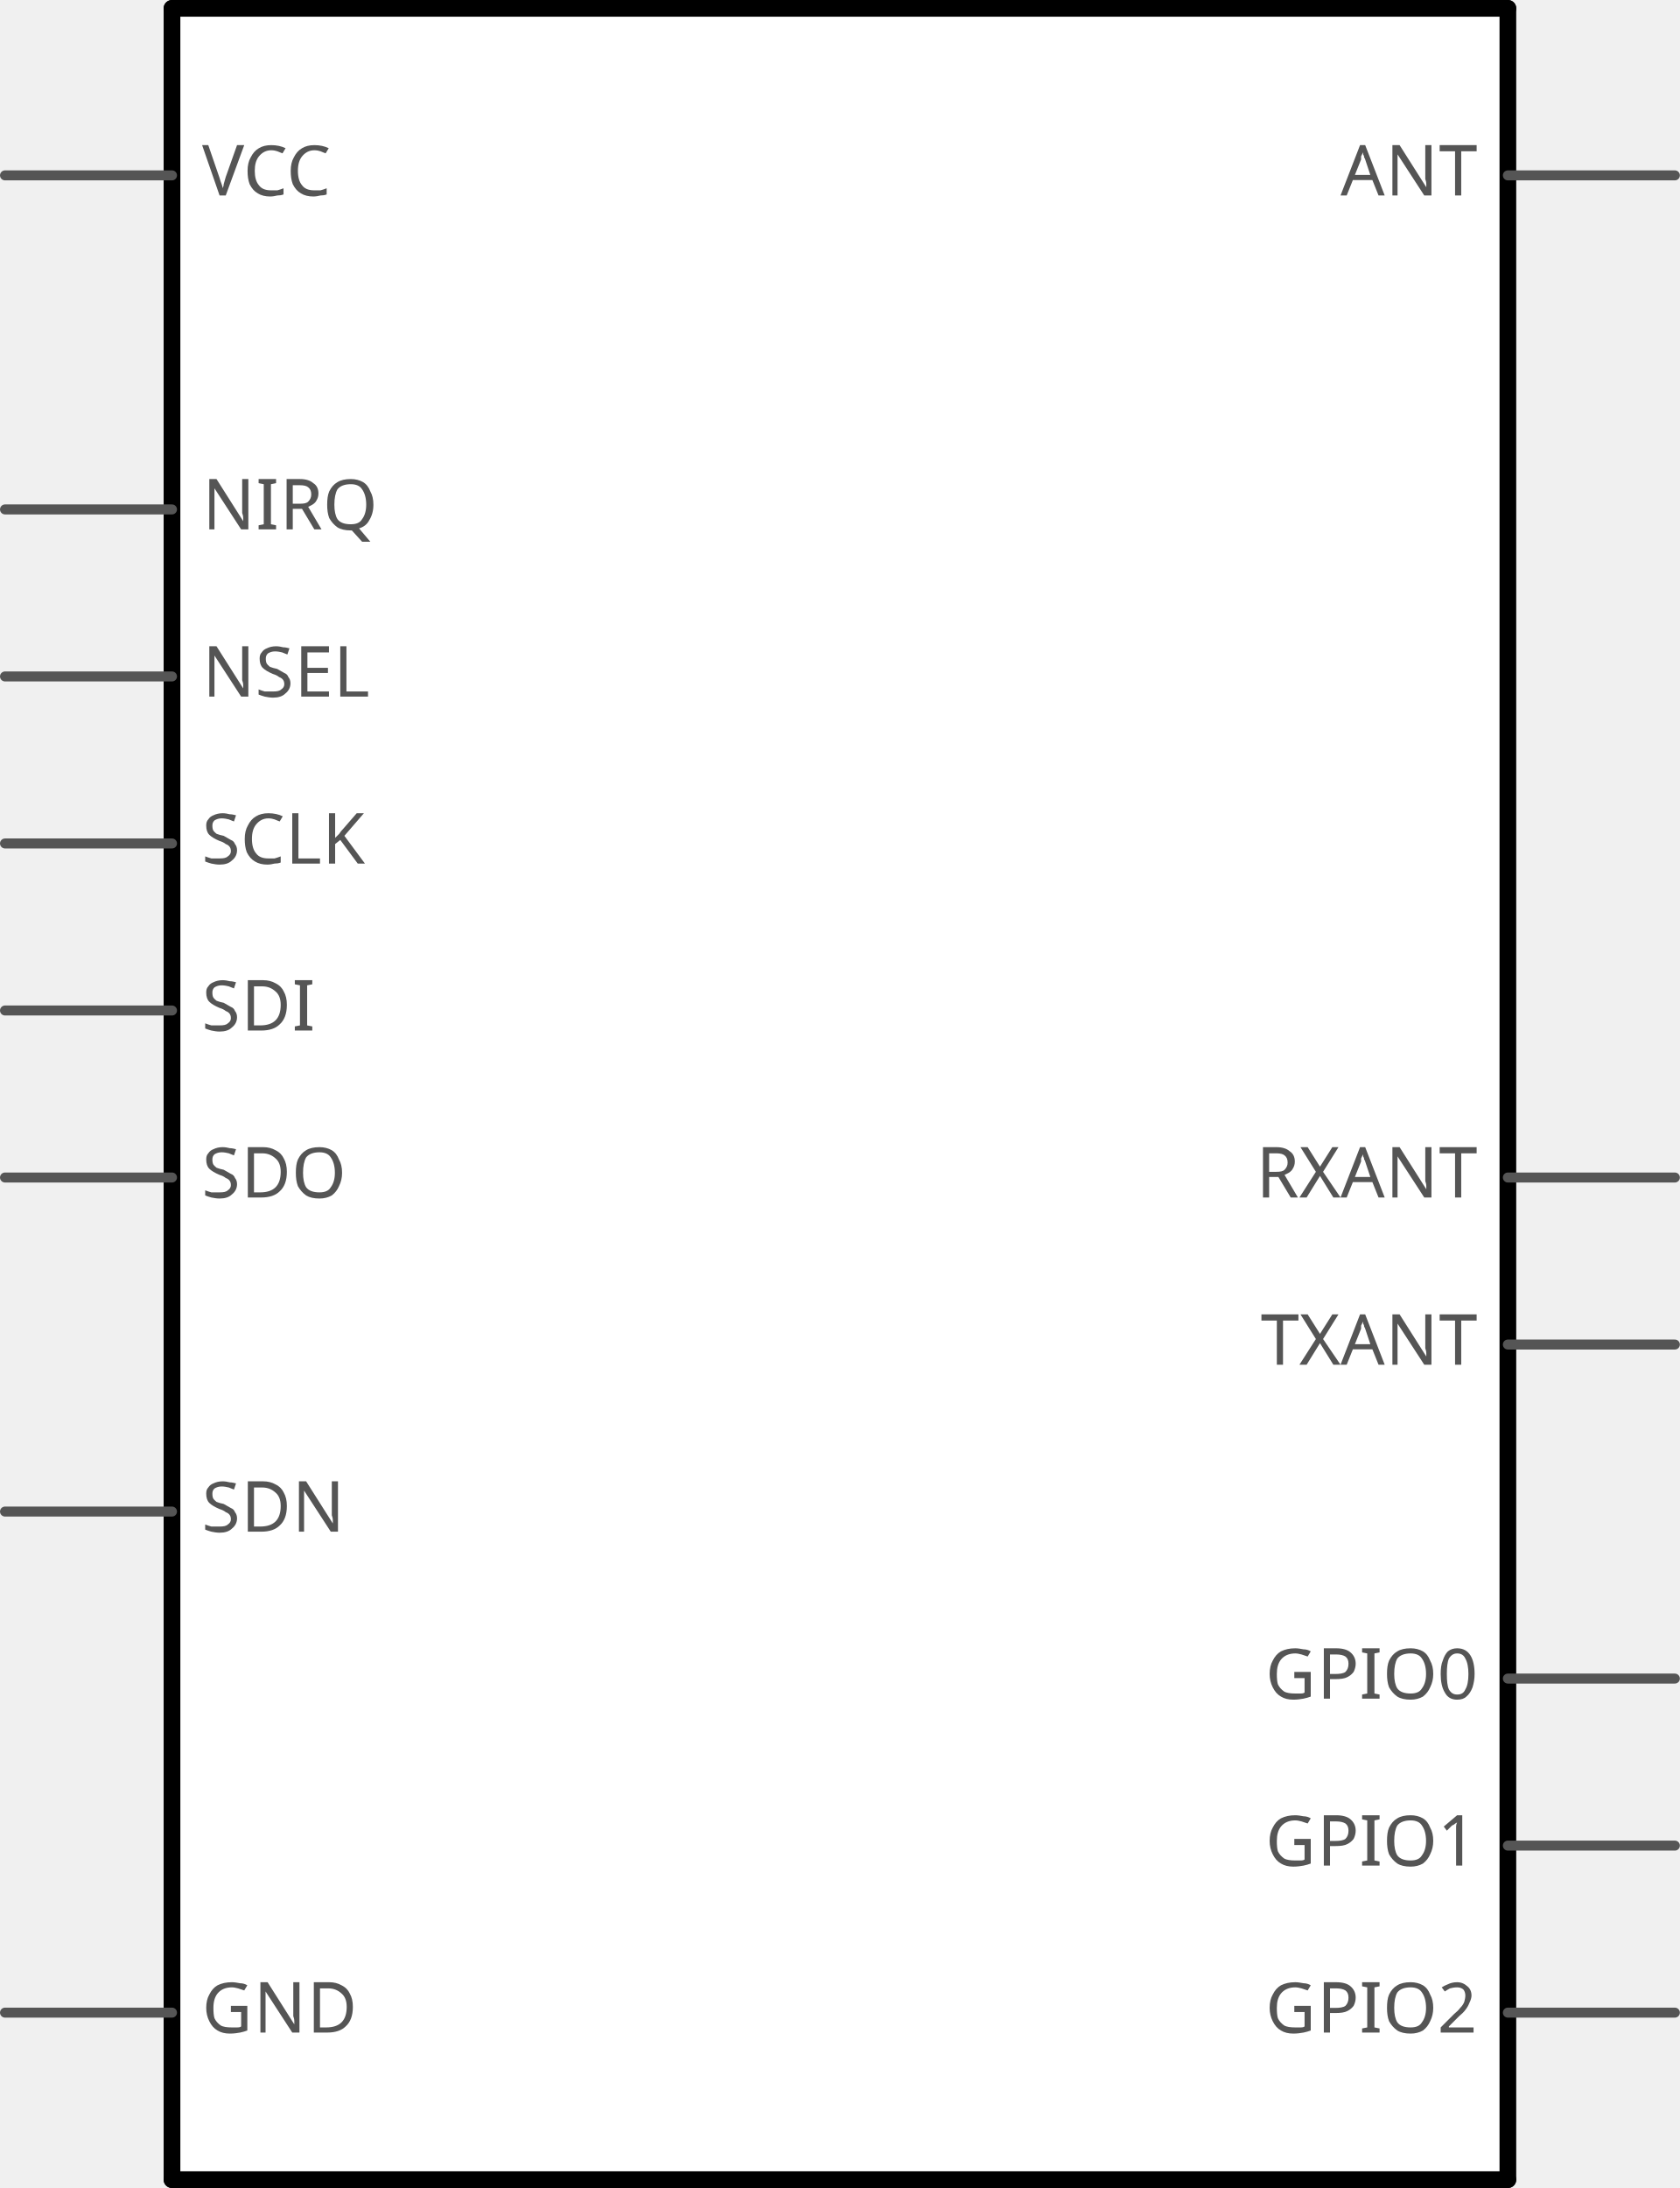
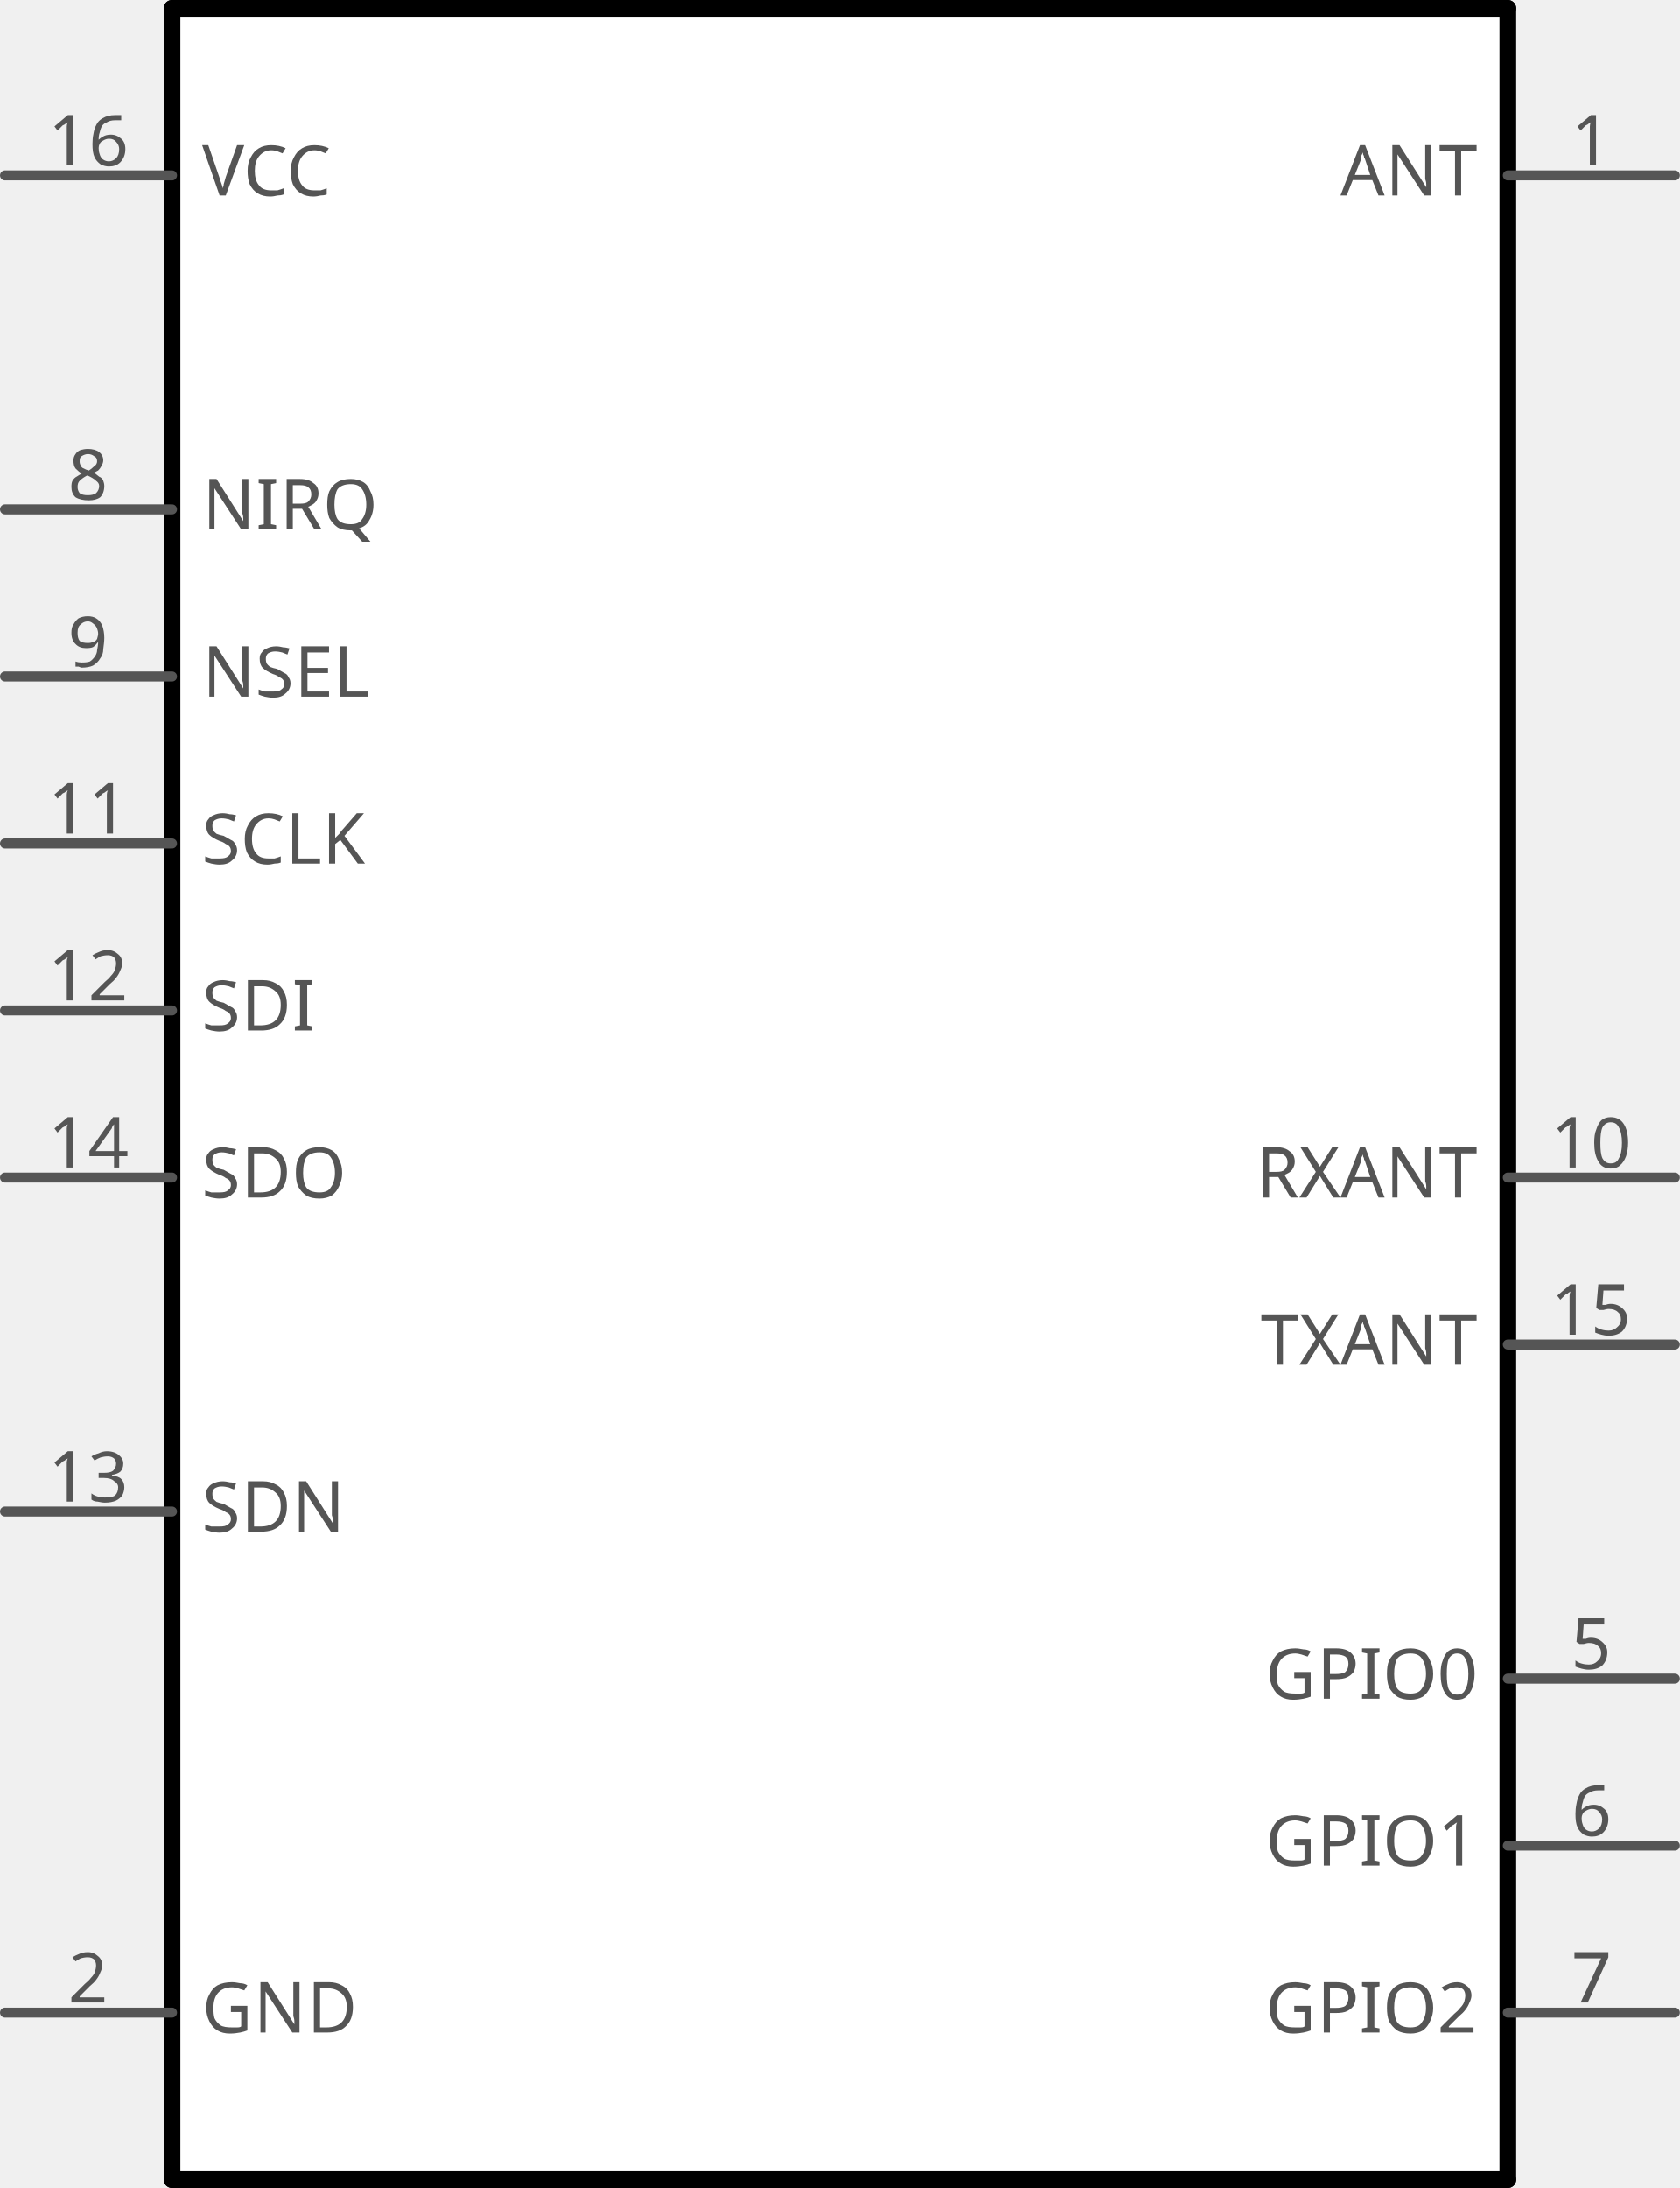
<svg xmlns="http://www.w3.org/2000/svg" version="1.2" baseProfile="tiny" x="0in" y="0in" width="1.006in" height="1.31in" viewBox="0 0 25.552 33.274">
  <g id="schematic">
    <rect x="2.616" y="0.127" width="20.32" height="33.02" stroke="none" stroke-width="0" fill="#ffffff" />
    <text class="text" id="label" font-family="OCRA" stroke="none" stroke-width="0" fill="#555555" font-size="2.896" x="12.776" y="16.637" text-anchor="middle" />
    <line class="other" x1="2.616" y1="0.127" x2="2.616" y2="33.147" stroke="#000000" stroke-width="0.254" stroke-linecap="round" />
    <line class="other" x1="2.616" y1="33.147" x2="22.936" y2="33.147" stroke="#000000" stroke-width="0.254" stroke-linecap="round" />
    <line class="other" x1="22.936" y1="33.147" x2="22.936" y2="0.127" stroke="#000000" stroke-width="0.254" stroke-linecap="round" />
    <line class="other" x1="22.936" y1="0.127" x2="2.616" y2="0.127" stroke="#000000" stroke-width="0.254" stroke-linecap="round" />
    <line class="pin" id="connector0pin" connectorname="ANT" x1="25.476" y1="2.667" x2="22.936" y2="2.667" stroke="#555555" stroke-width="0.152" stroke-linecap="round" />
    <rect class="terminal" id="connector0terminal" x="25.476" y="2.667" width="0" height="0" stroke="none" stroke-width="0" fill="none" />
+     <text class="text" font-family="OCRA" stroke="none" stroke-width="0" fill="#555555" font-size="1.067" x="24.206" y="2.515" text-anchor="middle">1</text>
    <text class="text" font-family="OCRA" stroke="none" stroke-width="0" fill="#555555" font-size="1.067" x="22.479" y="2.972" text-anchor="end">ANT</text>
    <line class="pin" id="connector1pin" connectorname="GND" x1="0.076" y1="30.607" x2="2.616" y2="30.607" stroke="#555555" stroke-width="0.152" stroke-linecap="round" />
    <rect class="terminal" id="connector1terminal" x="0.076" y="30.607" width="0" height="0" stroke="none" stroke-width="0" fill="none" />
+     <text class="text" font-family="OCRA" stroke="none" stroke-width="0" fill="#555555" font-size="1.067" x="1.346" y="30.455" text-anchor="middle">2</text>
    <text class="text" font-family="OCRA" stroke="none" stroke-width="0" fill="#555555" font-size="1.067" x="3.073" y="30.912" text-anchor="start">GND</text>
    <line class="pin" id="connector2pin" connectorname="GND" x1="0.076" y1="30.607" x2="2.616" y2="30.607" stroke="#555555" stroke-width="0" stroke-linecap="round" />
    <rect class="terminal" id="connector2terminal" x="0.076" y="30.607" width="0" height="0" stroke="none" stroke-width="0" fill="none" />
    <line class="pin" id="connector3pin" connectorname="GND" x1="0.076" y1="30.607" x2="2.616" y2="30.607" stroke="#555555" stroke-width="0" stroke-linecap="round" />
    <rect class="terminal" id="connector3terminal" x="0.076" y="30.607" width="0" height="0" stroke="none" stroke-width="0" fill="none" />
    <line class="pin" id="connector4pin" connectorname="GPIO0" x1="25.476" y1="25.527" x2="22.936" y2="25.527" stroke="#555555" stroke-width="0.152" stroke-linecap="round" />
    <rect class="terminal" id="connector4terminal" x="25.476" y="25.527" width="0" height="0" stroke="none" stroke-width="0" fill="none" />
+     <text class="text" font-family="OCRA" stroke="none" stroke-width="0" fill="#555555" font-size="1.067" x="24.206" y="25.375" text-anchor="middle">5</text>
    <text class="text" font-family="OCRA" stroke="none" stroke-width="0" fill="#555555" font-size="1.067" x="22.479" y="25.832" text-anchor="end">GPIO0</text>
    <line class="pin" id="connector5pin" connectorname="GPIO1" x1="25.476" y1="28.067" x2="22.936" y2="28.067" stroke="#555555" stroke-width="0.152" stroke-linecap="round" />
    <rect class="terminal" id="connector5terminal" x="25.476" y="28.067" width="0" height="0" stroke="none" stroke-width="0" fill="none" />
+     <text class="text" font-family="OCRA" stroke="none" stroke-width="0" fill="#555555" font-size="1.067" x="24.206" y="27.915" text-anchor="middle">6</text>
    <text class="text" font-family="OCRA" stroke="none" stroke-width="0" fill="#555555" font-size="1.067" x="22.479" y="28.372" text-anchor="end">GPIO1</text>
    <line class="pin" id="connector6pin" connectorname="GPIO2" x1="25.476" y1="30.607" x2="22.936" y2="30.607" stroke="#555555" stroke-width="0.152" stroke-linecap="round" />
    <rect class="terminal" id="connector6terminal" x="25.476" y="30.607" width="0" height="0" stroke="none" stroke-width="0" fill="none" />
+     <text class="text" font-family="OCRA" stroke="none" stroke-width="0" fill="#555555" font-size="1.067" x="24.206" y="30.455" text-anchor="middle">7</text>
    <text class="text" font-family="OCRA" stroke="none" stroke-width="0" fill="#555555" font-size="1.067" x="22.479" y="30.912" text-anchor="end">GPIO2</text>
    <line class="pin" id="connector7pin" connectorname="NIRQ" x1="0.076" y1="7.747" x2="2.616" y2="7.747" stroke="#555555" stroke-width="0.152" stroke-linecap="round" />
    <rect class="terminal" id="connector7terminal" x="0.076" y="7.747" width="0" height="0" stroke="none" stroke-width="0" fill="none" />
+     <text class="text" font-family="OCRA" stroke="none" stroke-width="0" fill="#555555" font-size="1.067" x="1.346" y="7.595" text-anchor="middle">8</text>
    <text class="text" font-family="OCRA" stroke="none" stroke-width="0" fill="#555555" font-size="1.067" x="3.073" y="8.052" text-anchor="start">NIRQ</text>
    <line class="pin" id="connector8pin" connectorname="NSEL" x1="0.076" y1="10.287" x2="2.616" y2="10.287" stroke="#555555" stroke-width="0.152" stroke-linecap="round" />
    <rect class="terminal" id="connector8terminal" x="0.076" y="10.287" width="0" height="0" stroke="none" stroke-width="0" fill="none" />
+     <text class="text" font-family="OCRA" stroke="none" stroke-width="0" fill="#555555" font-size="1.067" x="1.346" y="10.135" text-anchor="middle">9</text>
    <text class="text" font-family="OCRA" stroke="none" stroke-width="0" fill="#555555" font-size="1.067" x="3.073" y="10.592" text-anchor="start">NSEL</text>
    <line class="pin" id="connector9pin" connectorname="RXANT" x1="25.476" y1="17.907" x2="22.936" y2="17.907" stroke="#555555" stroke-width="0.152" stroke-linecap="round" />
    <rect class="terminal" id="connector9terminal" x="25.476" y="17.907" width="0" height="0" stroke="none" stroke-width="0" fill="none" />
+     <text class="text" font-family="OCRA" stroke="none" stroke-width="0" fill="#555555" font-size="1.067" x="24.206" y="17.755" text-anchor="middle">10</text>
    <text class="text" font-family="OCRA" stroke="none" stroke-width="0" fill="#555555" font-size="1.067" x="22.479" y="18.212" text-anchor="end">RXANT</text>
    <line class="pin" id="connector10pin" connectorname="SCLK" x1="0.076" y1="12.827" x2="2.616" y2="12.827" stroke="#555555" stroke-width="0.152" stroke-linecap="round" />
    <rect class="terminal" id="connector10terminal" x="0.076" y="12.827" width="0" height="0" stroke="none" stroke-width="0" fill="none" />
+     <text class="text" font-family="OCRA" stroke="none" stroke-width="0" fill="#555555" font-size="1.067" x="1.346" y="12.675" text-anchor="middle">11</text>
    <text class="text" font-family="OCRA" stroke="none" stroke-width="0" fill="#555555" font-size="1.067" x="3.073" y="13.132" text-anchor="start">SCLK</text>
    <line class="pin" id="connector11pin" connectorname="SDI" x1="0.076" y1="15.367" x2="2.616" y2="15.367" stroke="#555555" stroke-width="0.152" stroke-linecap="round" />
    <rect class="terminal" id="connector11terminal" x="0.076" y="15.367" width="0" height="0" stroke="none" stroke-width="0" fill="none" />
+     <text class="text" font-family="OCRA" stroke="none" stroke-width="0" fill="#555555" font-size="1.067" x="1.346" y="15.215" text-anchor="middle">12</text>
    <text class="text" font-family="OCRA" stroke="none" stroke-width="0" fill="#555555" font-size="1.067" x="3.073" y="15.672" text-anchor="start">SDI</text>
    <line class="pin" id="connector12pin" connectorname="SDN" x1="0.076" y1="22.987" x2="2.616" y2="22.987" stroke="#555555" stroke-width="0.152" stroke-linecap="round" />
    <rect class="terminal" id="connector12terminal" x="0.076" y="22.987" width="0" height="0" stroke="none" stroke-width="0" fill="none" />
+     <text class="text" font-family="OCRA" stroke="none" stroke-width="0" fill="#555555" font-size="1.067" x="1.346" y="22.835" text-anchor="middle">13</text>
    <text class="text" font-family="OCRA" stroke="none" stroke-width="0" fill="#555555" font-size="1.067" x="3.073" y="23.292" text-anchor="start">SDN</text>
    <line class="pin" id="connector13pin" connectorname="SDO" x1="0.076" y1="17.907" x2="2.616" y2="17.907" stroke="#555555" stroke-width="0.152" stroke-linecap="round" />
    <rect class="terminal" id="connector13terminal" x="0.076" y="17.907" width="0" height="0" stroke="none" stroke-width="0" fill="none" />
+     <text class="text" font-family="OCRA" stroke="none" stroke-width="0" fill="#555555" font-size="1.067" x="1.346" y="17.755" text-anchor="middle">14</text>
    <text class="text" font-family="OCRA" stroke="none" stroke-width="0" fill="#555555" font-size="1.067" x="3.073" y="18.212" text-anchor="start">SDO</text>
    <line class="pin" id="connector14pin" connectorname="TXANT" x1="25.476" y1="20.447" x2="22.936" y2="20.447" stroke="#555555" stroke-width="0.152" stroke-linecap="round" />
    <rect class="terminal" id="connector14terminal" x="25.476" y="20.447" width="0" height="0" stroke="none" stroke-width="0" fill="none" />
+     <text class="text" font-family="OCRA" stroke="none" stroke-width="0" fill="#555555" font-size="1.067" x="24.206" y="20.295" text-anchor="middle">15</text>
    <text class="text" font-family="OCRA" stroke="none" stroke-width="0" fill="#555555" font-size="1.067" x="22.479" y="20.752" text-anchor="end">TXANT</text>
    <line class="pin" id="connector15pin" connectorname="VCC" x1="0.076" y1="2.667" x2="2.616" y2="2.667" stroke="#555555" stroke-width="0.152" stroke-linecap="round" />
    <rect class="terminal" id="connector15terminal" x="0.076" y="2.667" width="0" height="0" stroke="none" stroke-width="0" fill="none" />
+     <text class="text" font-family="OCRA" stroke="none" stroke-width="0" fill="#555555" font-size="1.067" x="1.346" y="2.515" text-anchor="middle">16</text>
    <text class="text" font-family="OCRA" stroke="none" stroke-width="0" fill="#555555" font-size="1.067" x="3.073" y="2.972" text-anchor="start">VCC</text>
  </g>
</svg>
